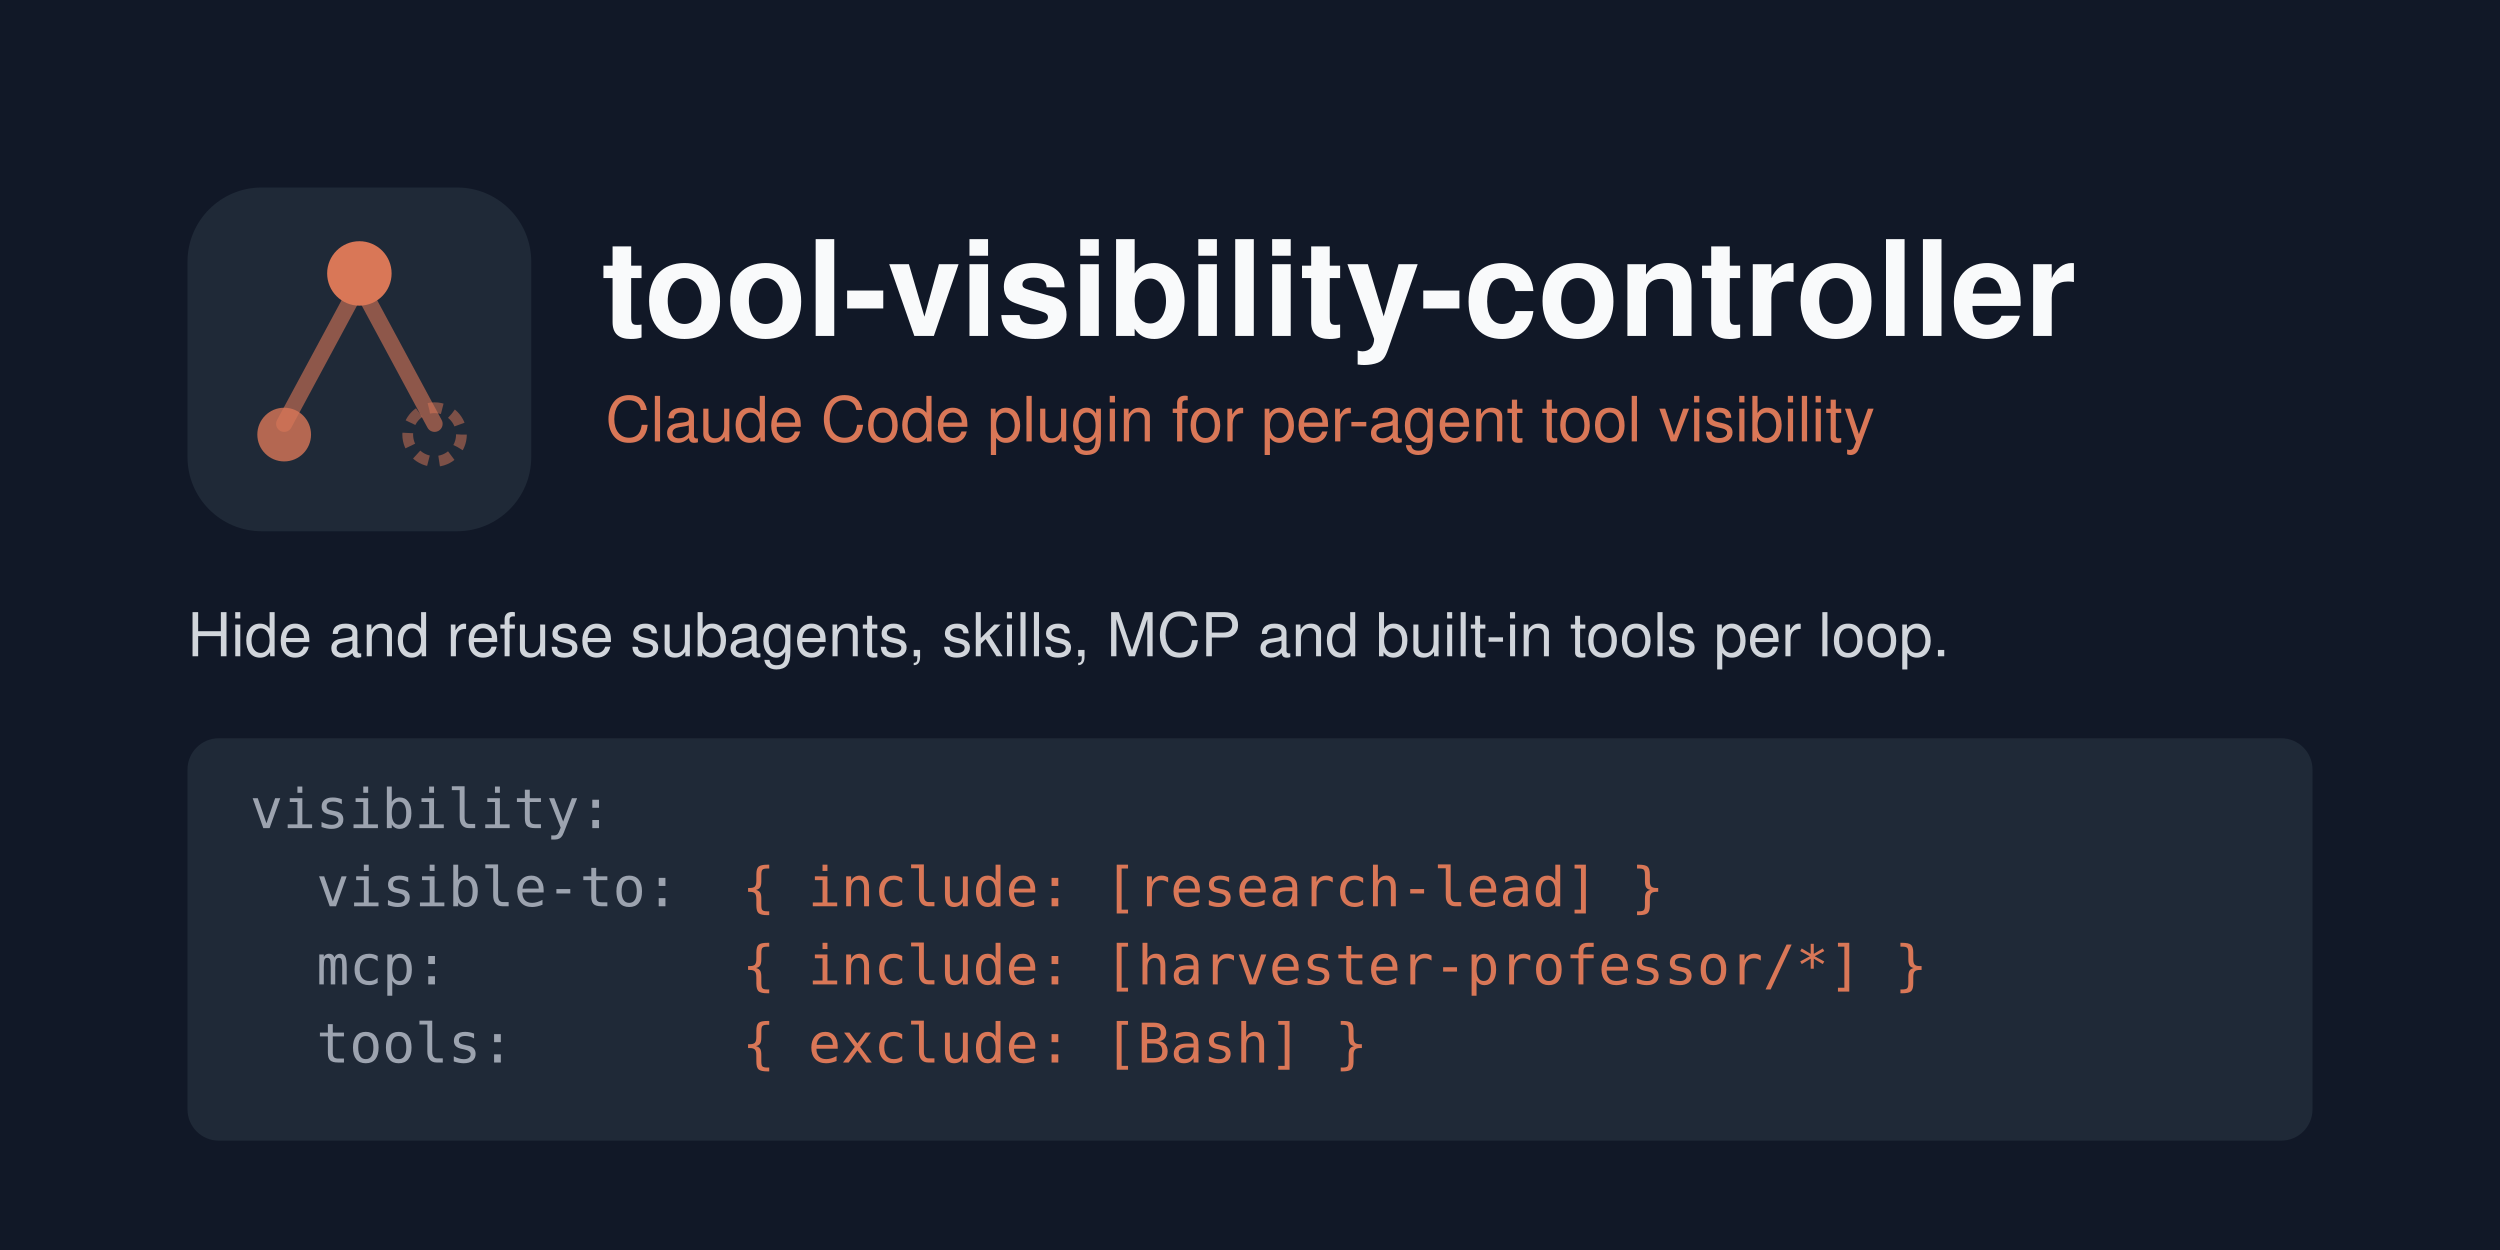
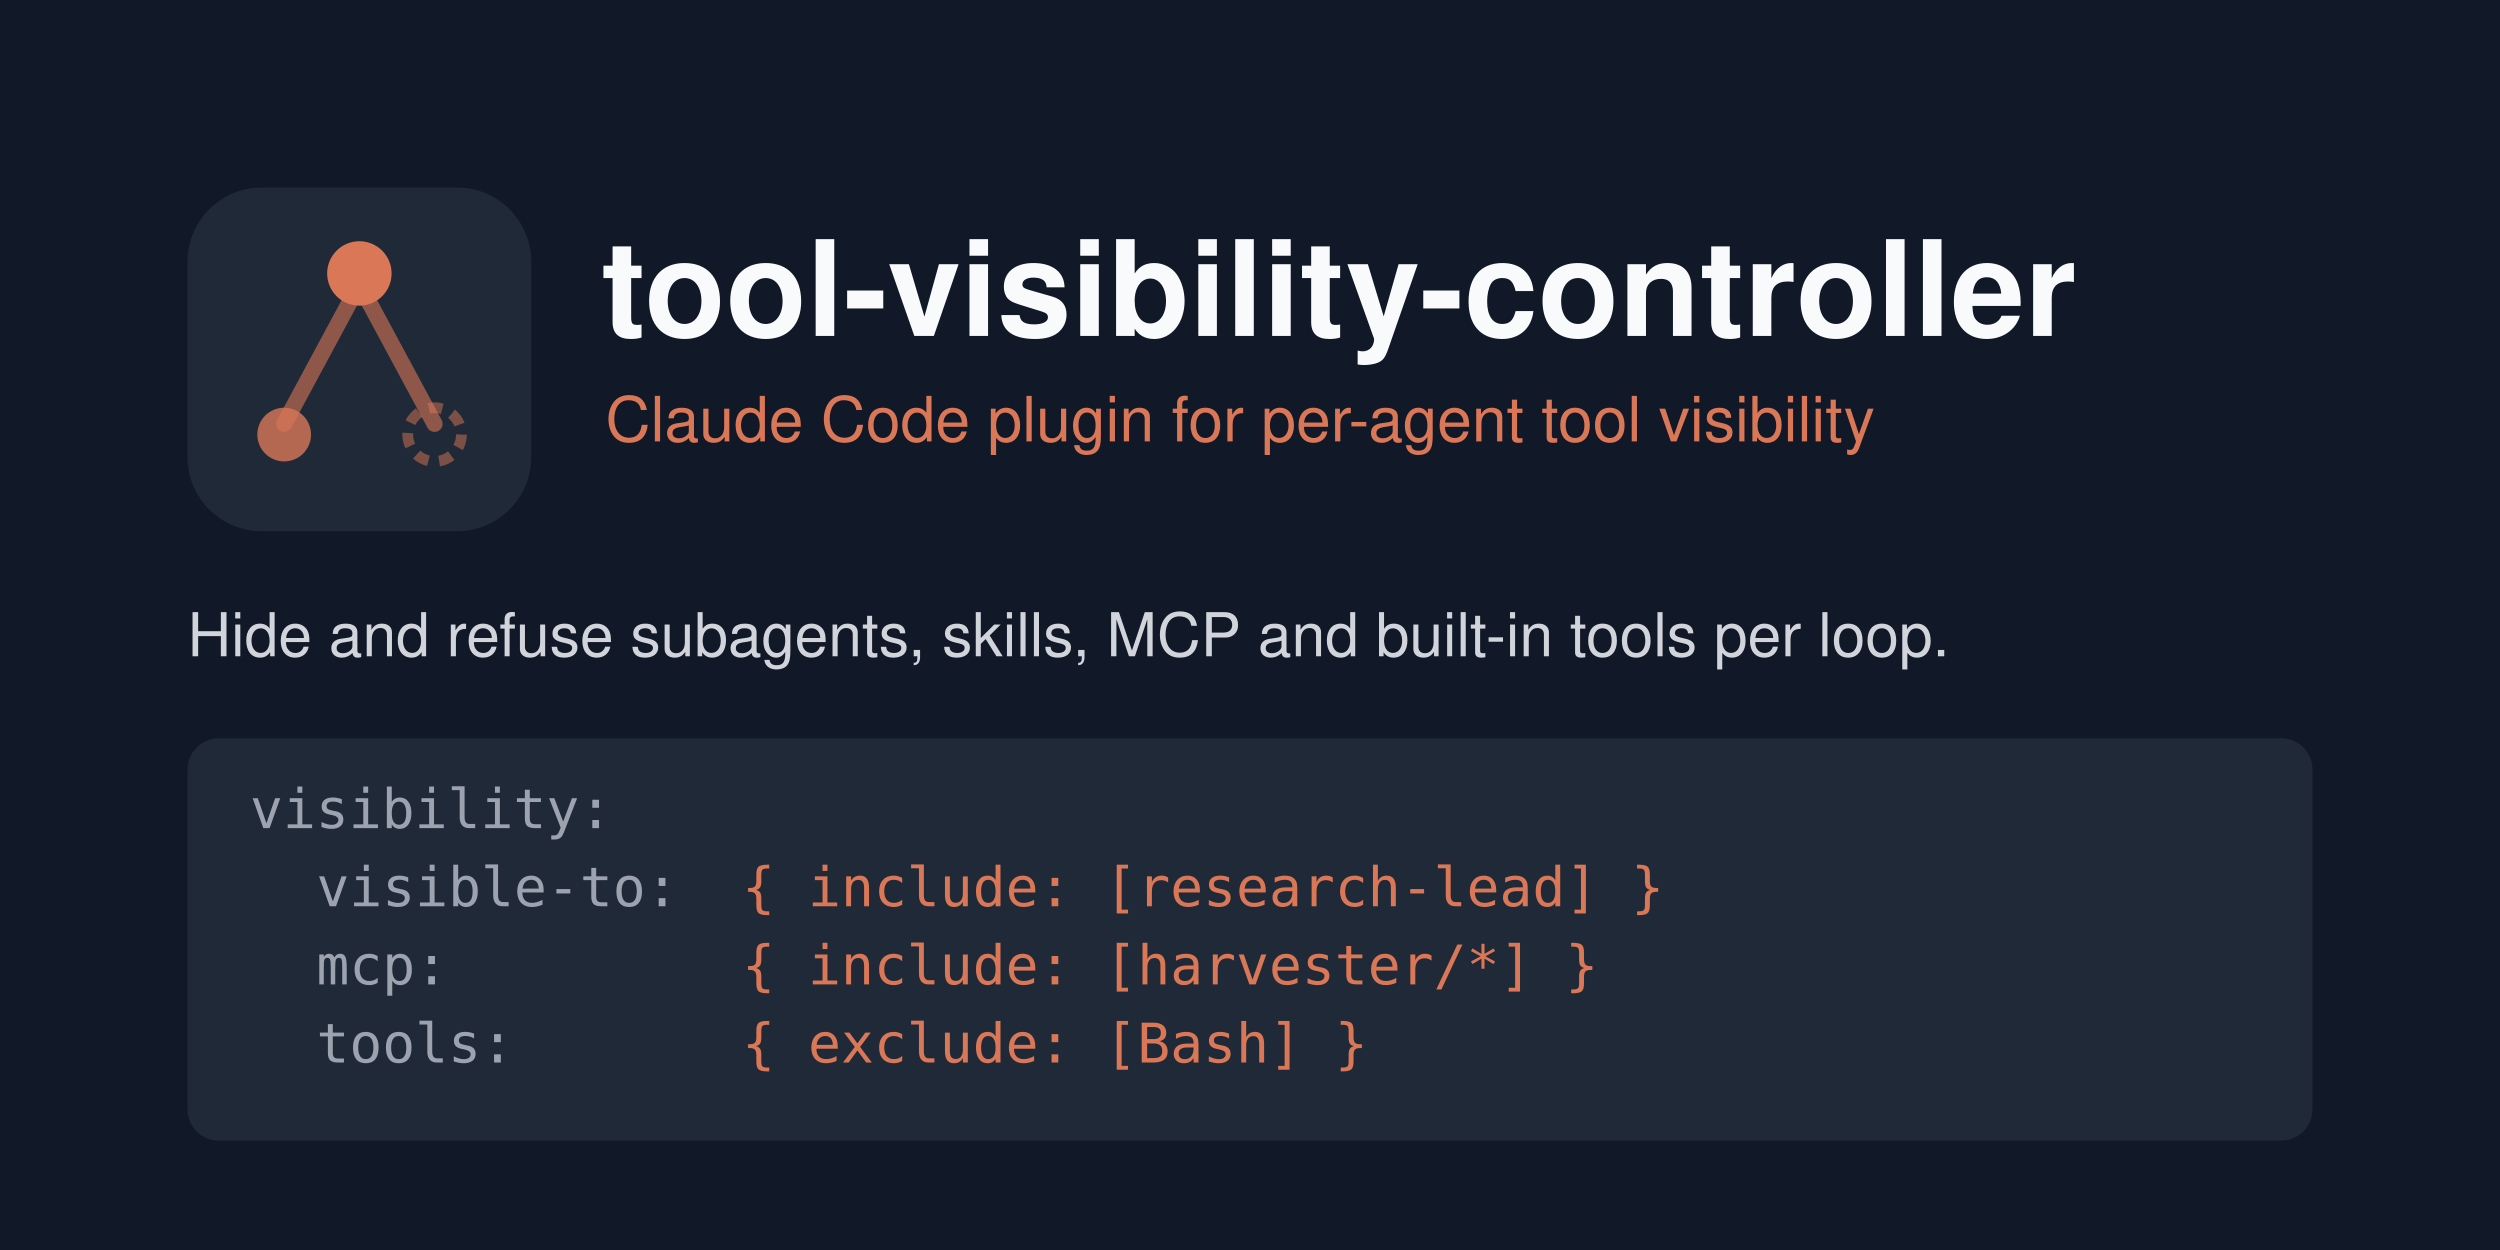
<svg xmlns="http://www.w3.org/2000/svg" width="1280" height="640" viewBox="0 0 1280 640">
  <rect width="1280" height="640" fill="#111827" />
  <g transform="translate(96 96)">
    <rect width="176" height="176" rx="38" fill="#1f2937" />
    <g transform="scale(0.6875)">
      <path d="M128 72 L72 176 M128 72 L184 176" stroke="#d97757" stroke-width="12" stroke-linecap="round" opacity="0.6" />
      <circle cx="128" cy="64" r="24" fill="#d97757" />
      <circle cx="72" cy="184" r="20" fill="#d97757" opacity="0.8" />
      <circle cx="184" cy="184" r="20" fill="none" stroke="#d97757" stroke-width="8" stroke-dasharray="10 8" opacity="0.5" />
    </g>
  </g>
  <text x="308" y="172" font-family="-apple-system, 'Helvetica Neue', Helvetica, Arial, sans-serif" font-size="68" font-weight="700" fill="#f9fafb">tool-visibility-controller</text>
  <text x="310" y="226" font-family="-apple-system, 'Helvetica Neue', Helvetica, Arial, sans-serif" font-size="32" fill="#d97757">Claude Code plugin for per-agent tool visibility</text>
  <text x="96" y="336" font-family="-apple-system, 'Helvetica Neue', Helvetica, Arial, sans-serif" font-size="31" fill="#d1d5db">Hide and refuse subagents, skills, MCP and built-in tools per loop.</text>
  <g font-family="Menlo, 'SF Mono', Consolas, 'DejaVu Sans Mono', monospace" font-size="28">
    <rect x="96" y="378" width="1088" height="206" rx="16" fill="#1f2937" />
    <text x="128" y="424" fill="#9ca3af">visibility:</text>
    <text x="162" y="464" fill="#9ca3af">visible-to:<tspan x="380" fill="#d97757">{ include: [research-lead] }</tspan>
    </text>
-     <text x="162" y="504" fill="#9ca3af">mcp:<tspan x="380" fill="#d97757">{ include: [harvester-professor/*] }</tspan>
+     <text x="162" y="504" fill="#9ca3af">mcp:<tspan x="380" fill="#d97757">{ include: [harvester/*] }</tspan>
    </text>
    <text x="162" y="544" fill="#9ca3af">tools:<tspan x="380" fill="#d97757">{ exclude: [Bash] }</tspan>
    </text>
  </g>
</svg>
